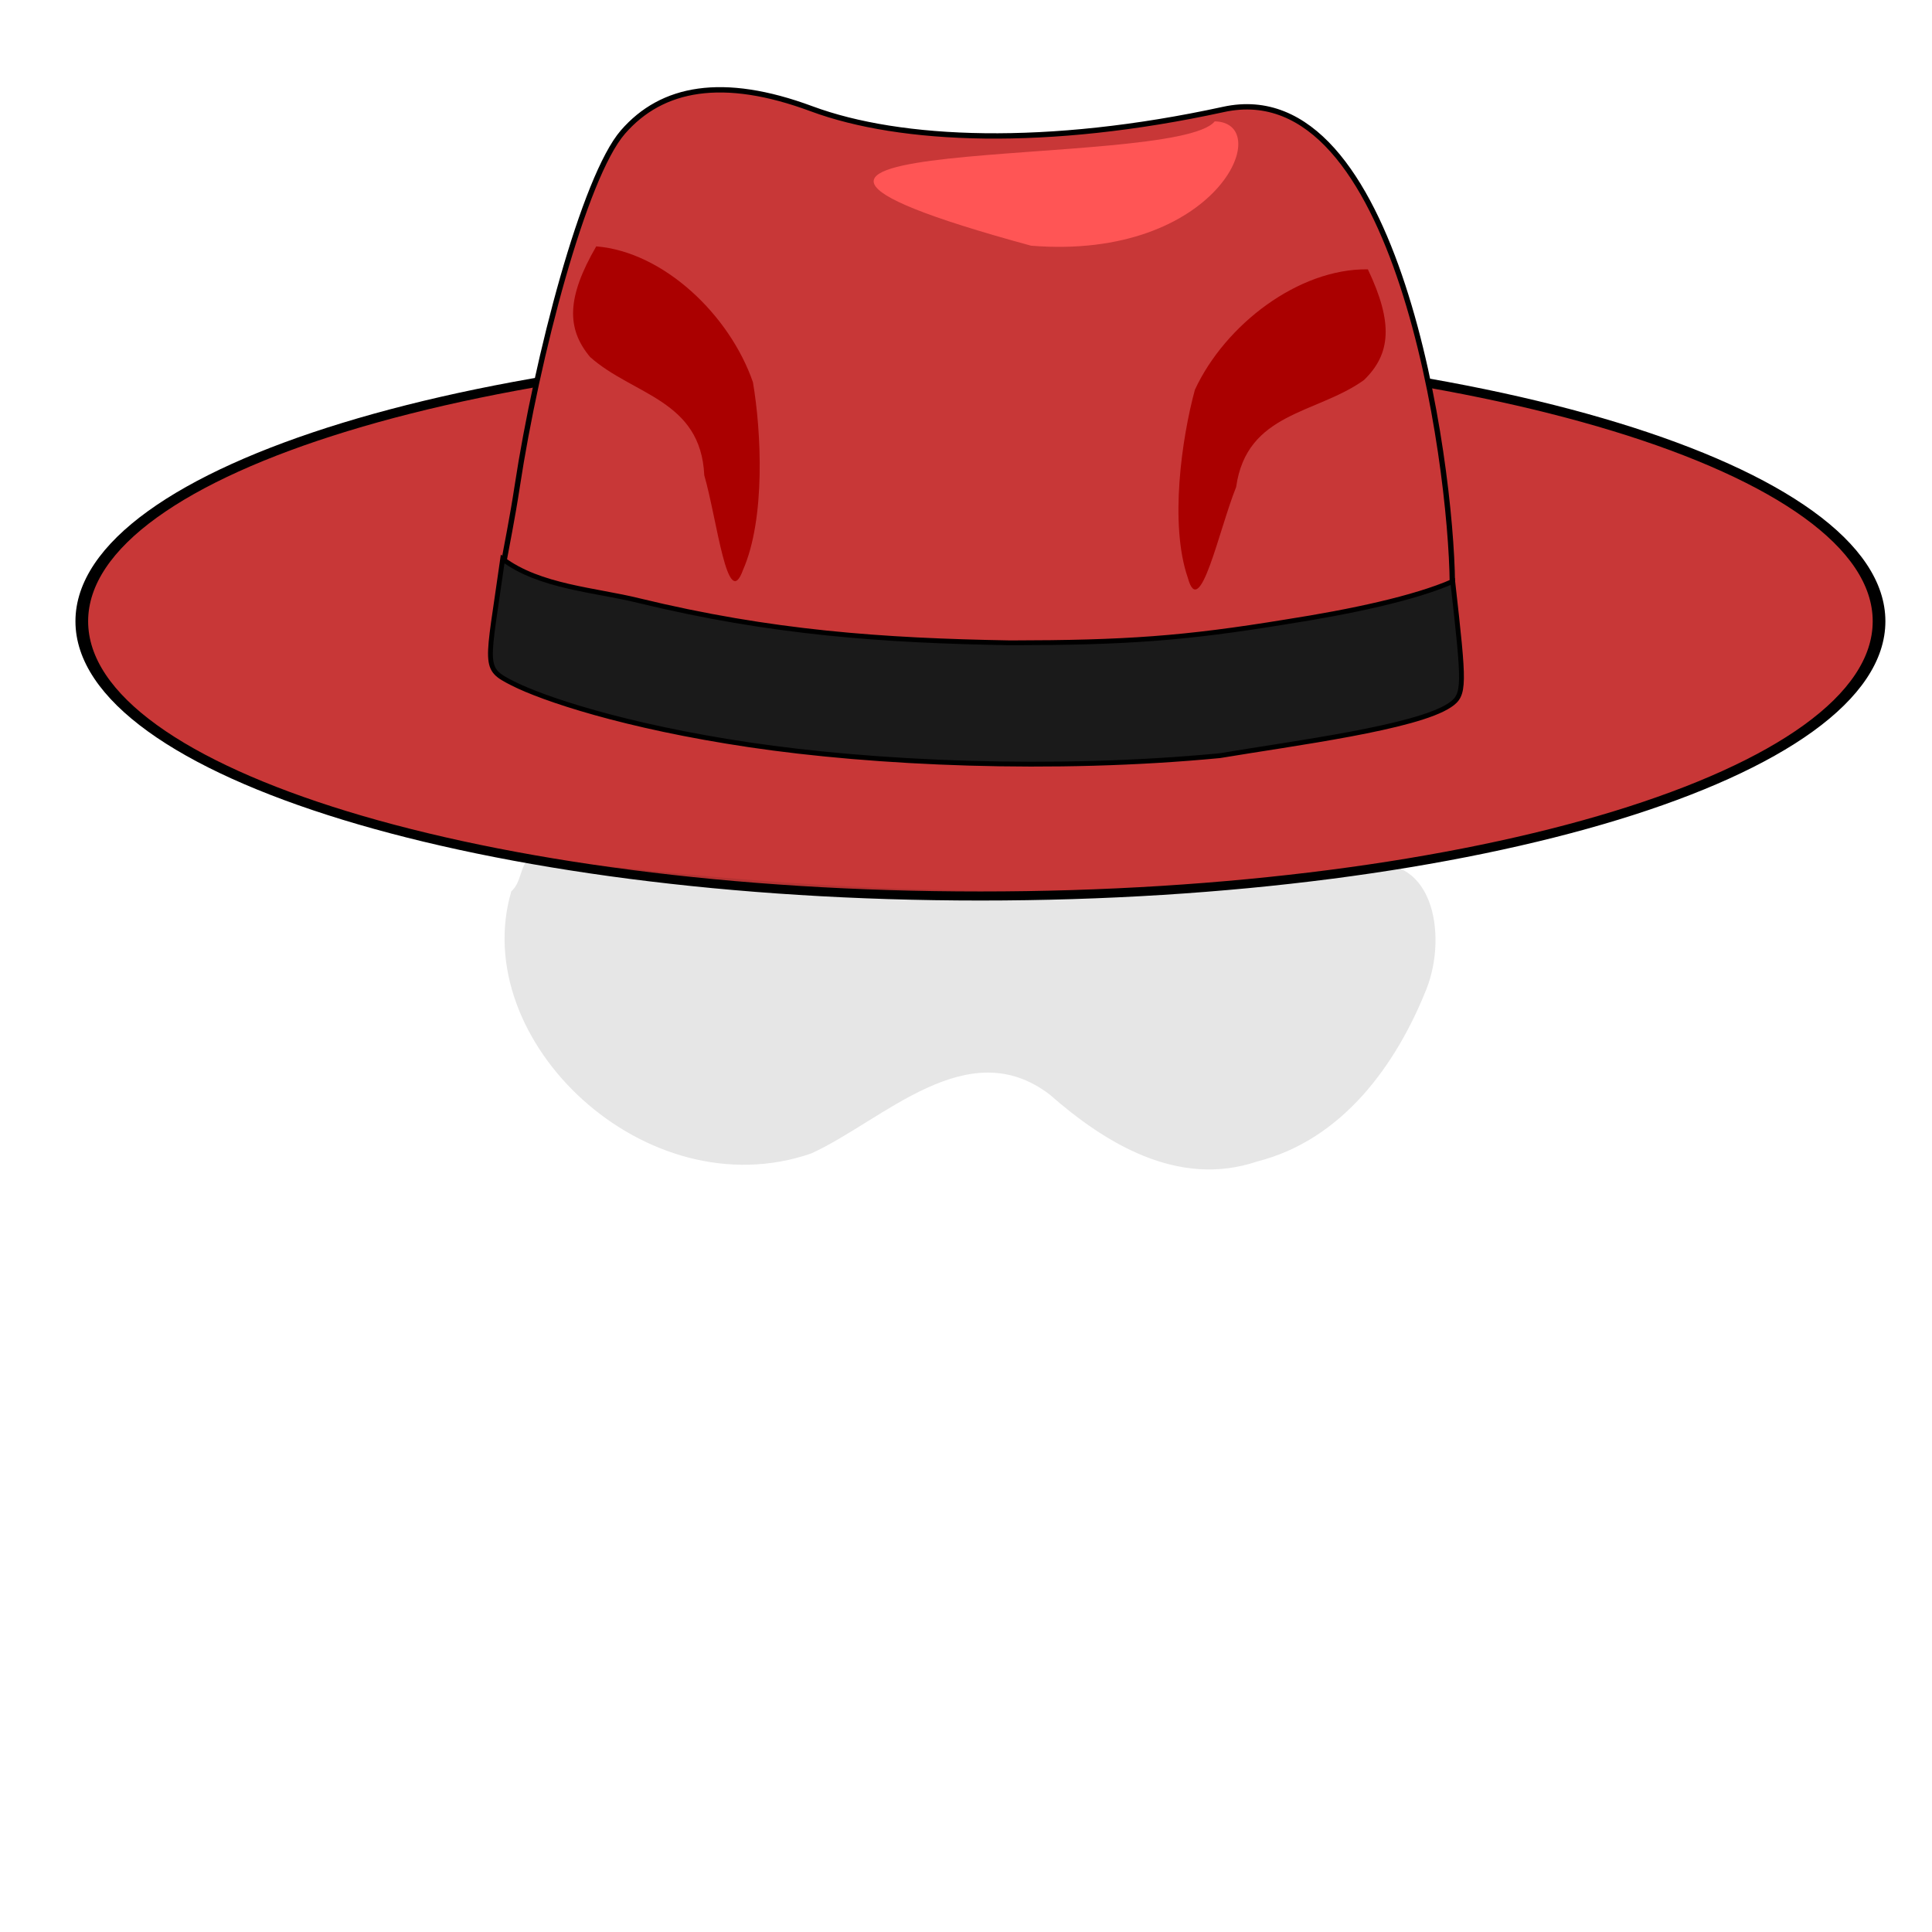
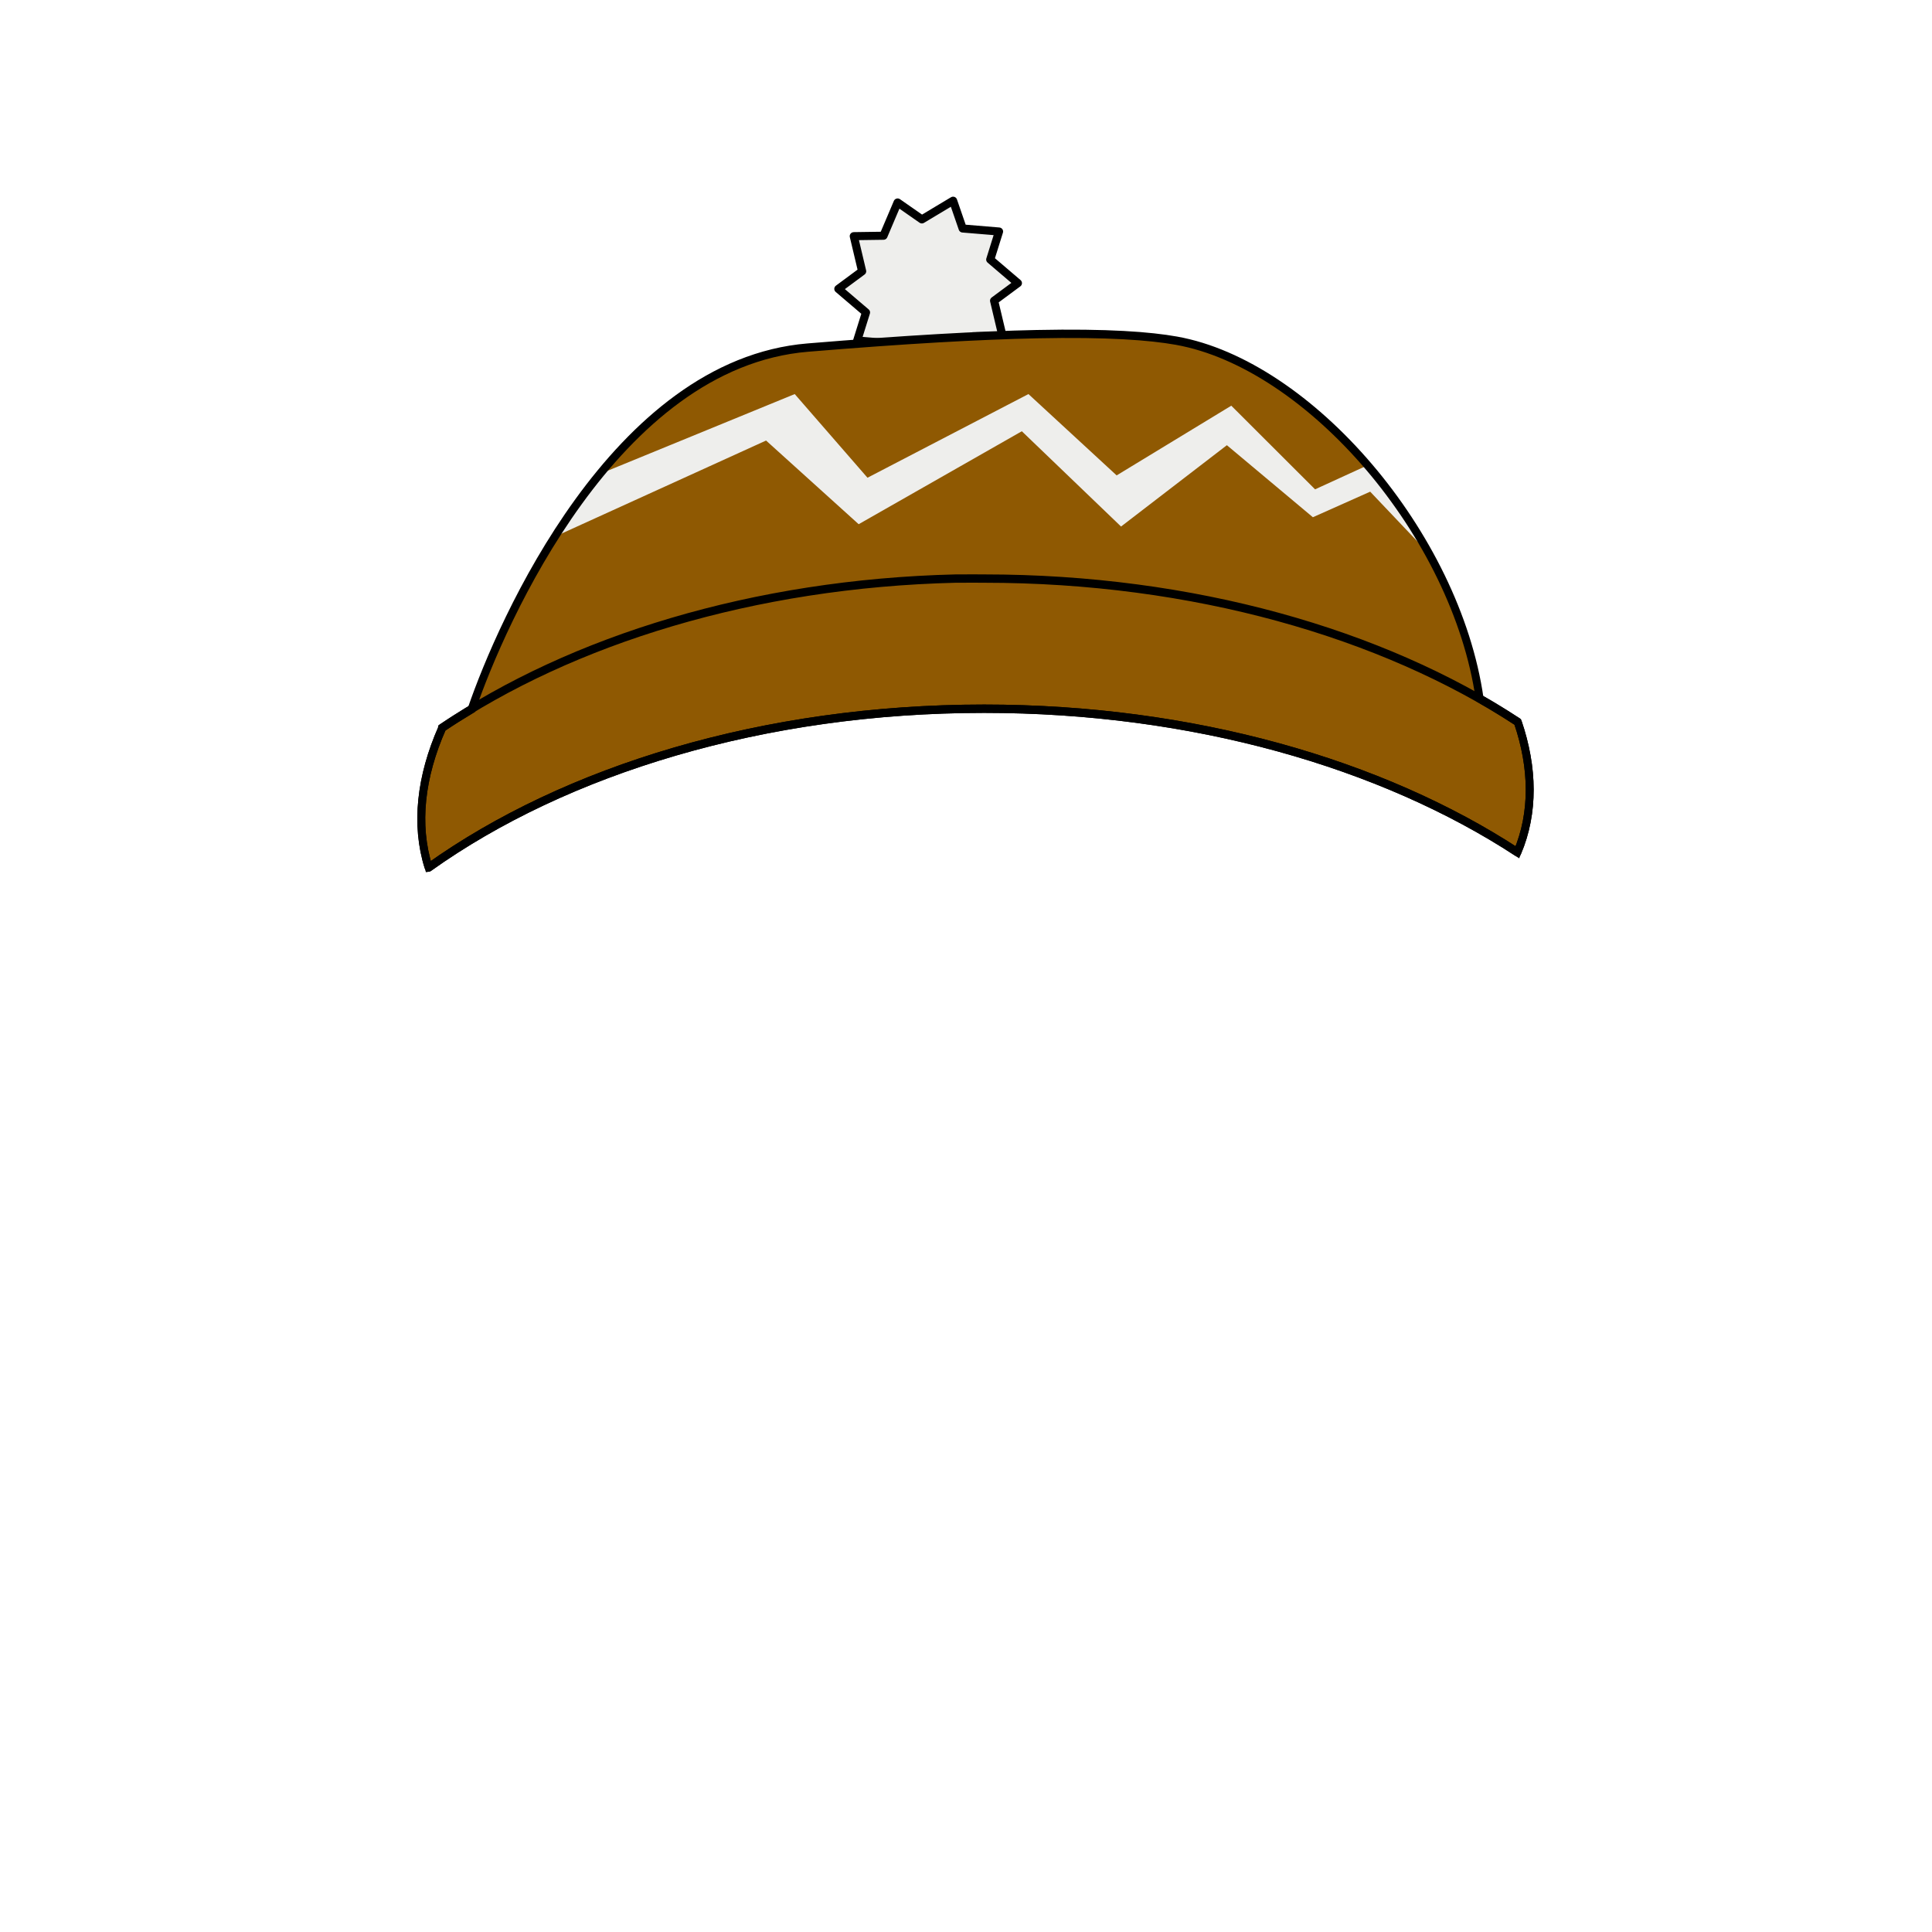
<svg xmlns="http://www.w3.org/2000/svg" width="400" height="400" id="svg2753" version="1.0">
  <defs id="defs2755" />
-   <path style="opacity:1;fill:#c83737;fill-opacity:1;fill-rule:evenodd;stroke:#000000;stroke-width:2;stroke-linecap:round;stroke-linejoin:round;stroke-miterlimit:4;stroke-dasharray:none;stroke-dashoffset:0;stroke-opacity:1" id="path4953" d="M 360.923 137.313 A 141.655 60.787 0 1 1  77.612,137.313 A 141.655 60.787 0 1 1  360.923 137.313 z" transform="matrix(1.31341,0,0,0.9357136,-85.00271,0.1435369)" />
-   <path style="fill:#c83737;fill-rule:evenodd;stroke:#000000;stroke-width:1.108px;stroke-linecap:butt;stroke-linejoin:miter;stroke-opacity:1" d="M 128.968,27.343 C 120.911,36.616 111.148,73.986 107.079,100.738 C 106.081,107.306 104.98,112.587 104.124,117.379 C 131.175,129.071 168.013,136.382 208.662,136.581 C 243.543,136.752 275.113,129.483 300.699,120.817 C 300.438,95.102 289.339,14.812 253.321,22.654 C 216.772,30.611 186.464,29.356 168.036,22.523 C 149.609,15.69 137.025,18.071 128.968,27.343 z " id="path5949" />
-   <path style="opacity:1;fill:#aa0000;fill-opacity:1;fill-rule:evenodd;stroke:none;stroke-width:2;stroke-linecap:round;stroke-linejoin:round;stroke-miterlimit:4;stroke-dasharray:none;stroke-dashoffset:0;stroke-opacity:1" d="M 155.888,79.132 C 157.628,89.352 158.523,107.342 153.822,118.027 C 150.6,126.925 148.477,107.598 145.813,98.4 C 145.08,82.717 131.06,81.84 122.17,73.913 C 117.274,68.044 117.297,61.619 123.442,51.008 C 137.39,52.144 151.06,65.185 155.888,79.132 z " id="path5966" />
-   <path id="path5987" d="M 247.393,80.69 C 244.67,90.702 242.095,108.53 245.922,119.615 C 248.4,128.781 252.355,109.738 255.931,100.831 C 258.127,85.284 272.56,85.74 282.392,78.689 C 287.945,73.31 288.514,66.909 283.202,55.761 C 268.819,55.571 253.622,67.26 247.393,80.69 z " style="opacity:1;fill:#aa0000;fill-opacity:1;fill-rule:evenodd;stroke:none;stroke-width:2;stroke-linecap:round;stroke-linejoin:round;stroke-miterlimit:4;stroke-dasharray:none;stroke-dashoffset:0;stroke-opacity:1" />
-   <path style="fill:#1a1a1a;fill-rule:evenodd;stroke:#000000;stroke-width:1px;stroke-linecap:butt;stroke-linejoin:miter;stroke-opacity:1" d="M 104.071,115.739 C 100.902,138.294 99.836,138.278 106.139,141.478 C 112.388,144.651 129.273,150.357 155.125,154.205 C 180.957,158.05 218.012,159.762 252.558,156.451 C 267.911,153.877 293.266,150.646 300.175,145.991 C 303.367,143.841 303.202,142.034 300.774,120.379 C 292.853,123.857 279.696,126.651 266.357,128.733 C 245.124,132.221 233.006,133.062 209.183,133.091 C 182.691,132.631 159.701,131.02 132.211,124.341 C 123.3,122.137 111.675,121.493 104.071,115.739 z " id="path5989" />
-   <path style="opacity:1;fill:#ff5555;fill-opacity:1;fill-rule:evenodd;stroke:none;stroke-width:2;stroke-linecap:round;stroke-linejoin:round;stroke-miterlimit:4;stroke-dasharray:none;stroke-dashoffset:0;stroke-opacity:1" d="M 251.495,25.129 C 264.264,25.375 252.118,53.995 213.479,50.87 C 125.262,26.853 243.137,35.43 251.495,25.129 z " id="path6004" />
-   <path style="fill:#000000;fill-opacity:0.099;fill-rule:evenodd;stroke:none;stroke-width:1px;stroke-linecap:butt;stroke-linejoin:miter;stroke-opacity:1" d="M 105.862,184.54 C 96.754,215.527 133.814,250.626 167.971,238.805 C 182.811,232.047 200.283,213.579 217.327,226.617 C 228.701,236.588 243.824,246.025 260.283,240.473 C 278.068,235.966 289.151,220.266 295.319,204.803 C 299.776,193.631 296.866,175.332 280.963,179.547 C 224.273,187.927 166.36,184.507 109.725,177.464 C 107.545,179.418 108.042,182.586 105.862,184.54 z " id="path2256" />
+   <g id="layer1" transform="matrix(0.8188779,0,0,1,37.97199,38.79723)">
+     <g transform="matrix(3.121765,0,0,2.694429,-972.8735,-1178.931)" id="g2864" style="display:inline">
+       <g id="g5456" transform="translate(200.8184,223.4457)">
+         <path transform="matrix(0.387457,0,0,0.363478,161.5215,195.5682)" d="M 40.357,82.362 L 34.153,82.451 L 31.197,89.482 L 26.126,85.907 L 19.602,89.858 L 17.6,83.984 L 10.001,83.346 L 11.833,77.418 L 6.06,72.435 L 11.027,68.716 L 9.286,61.291 L 15.49,61.202 L 18.446,54.171 L 23.517,57.746 L 30.041,53.795 L 32.043,59.669 L 39.642,60.307 L 37.81,66.235 L 43.583,71.218 L 38.616,74.937 L 40.357,82.362 z " id="path5356" style="fill:#eeeeec;fill-opacity:1;stroke:#000000;stroke-width:1.707;stroke-linecap:butt;stroke-linejoin:round;stroke-miterlimit:4;stroke-dasharray:none;stroke-opacity:1" />
+         <path id="path5303" d="M 179.898,225.376 C 175.372,225.465 169.366,225.782 161.398,226.407 C 145.753,227.634 136.58,247.522 134.179,254.157 C 134.176,254.166 134.182,254.179 134.179,254.188 C 133.356,254.661 132.551,255.126 131.773,255.626 C 131.773,255.629 131.773,255.654 131.773,255.657 C 130.051,259.357 129.584,263.063 130.679,266.345 C 130.683,266.344 130.707,266.345 130.71,266.345 C 141.761,258.87 157.815,254.157 175.679,254.157 C 192.603,254.157 207.898,258.388 218.866,265.188 C 220.216,262.155 220.16,258.701 218.898,255.188 C 218.894,255.186 218.869,255.16 218.866,255.157 C 217.875,254.543 216.864,253.946 215.804,253.376 C 213.901,240.782 202.032,227.702 191.241,225.876 C 189.124,225.518 185.716,225.261 179.898,225.376 z " style="fill:#8f5902;fill-opacity:1;fill-rule:evenodd;stroke:none;stroke-width:2;stroke-linecap:butt;stroke-linejoin:miter;stroke-miterlimit:4;stroke-dasharray:none;stroke-opacity:1" />
+         <path id="path5270" d="M 173.366,244.157 C 156.997,244.533 142.284,248.875 131.773,255.626 C 131.769,255.634 131.777,255.649 131.773,255.657 C 130.051,259.357 129.584,263.063 130.679,266.345 C 130.68,266.348 130.709,266.341 130.71,266.345 C 141.761,258.87 157.815,254.157 175.679,254.157 C 192.603,254.157 207.898,258.388 218.866,265.188 C 220.216,262.155 220.16,258.701 218.898,255.188 C 218.893,255.176 218.871,255.169 218.866,255.157 C 207.899,248.363 192.598,244.157 175.679,244.157 C 175.028,244.157 174.387,244.145 173.741,244.157 C 173.615,244.159 173.493,244.154 173.366,244.157 z " style="fill:#8f5902;fill-opacity:1;stroke:#000000;stroke-width:0.641;stroke-linecap:butt;stroke-linejoin:round;stroke-miterlimit:4;stroke-dasharray:none;stroke-opacity:1" />
+         <path id="path5328" d="M 144.264,236.229 L 160.335,229.979 L 166.228,236.408 L 179.264,229.979 L 186.407,236.229 L 195.692,230.872 L 202.478,237.3 L 206.585,235.515 L 211.764,242.3 L 206.942,237.479 L 202.3,239.443 L 195.335,233.908 L 186.764,240.158 L 178.728,232.836 L 165.514,239.979 L 158.014,233.55 L 141.049,240.872 L 144.264,236.229 z " style="fill:#eeeeec;fill-opacity:1;fill-rule:evenodd;stroke:none;stroke-width:2;stroke-linecap:butt;stroke-linejoin:miter;stroke-miterlimit:4;stroke-dasharray:none;stroke-opacity:1" />
+         <path style="fill:#946018;fill-opacity:0;fill-rule:evenodd;stroke:#000000;stroke-width:0.641;stroke-linecap:butt;stroke-linejoin:miter;stroke-miterlimit:4;stroke-dasharray:none;stroke-opacity:1" d="M 179.898,225.376 C 175.372,225.465 169.366,225.782 161.398,226.407 C 145.753,227.634 136.58,247.522 134.179,254.157 C 134.176,254.166 134.182,254.179 134.179,254.188 C 133.356,254.661 132.551,255.126 131.773,255.626 C 131.773,255.629 131.773,255.654 131.773,255.657 C 130.051,259.357 129.584,263.063 130.679,266.345 C 130.683,266.344 130.707,266.345 130.71,266.345 C 141.761,258.87 157.815,254.157 175.679,254.157 C 192.603,254.157 207.898,258.388 218.866,265.188 C 220.216,262.155 220.16,258.701 218.898,255.188 C 218.894,255.186 218.869,255.16 218.866,255.157 C 217.875,254.543 216.864,253.946 215.804,253.376 C 213.901,240.782 202.032,227.702 191.241,225.876 C 189.124,225.518 185.716,225.261 179.898,225.376 z " id="path5330" />
+       </g>
+     </g>
+   </g>
</svg>
